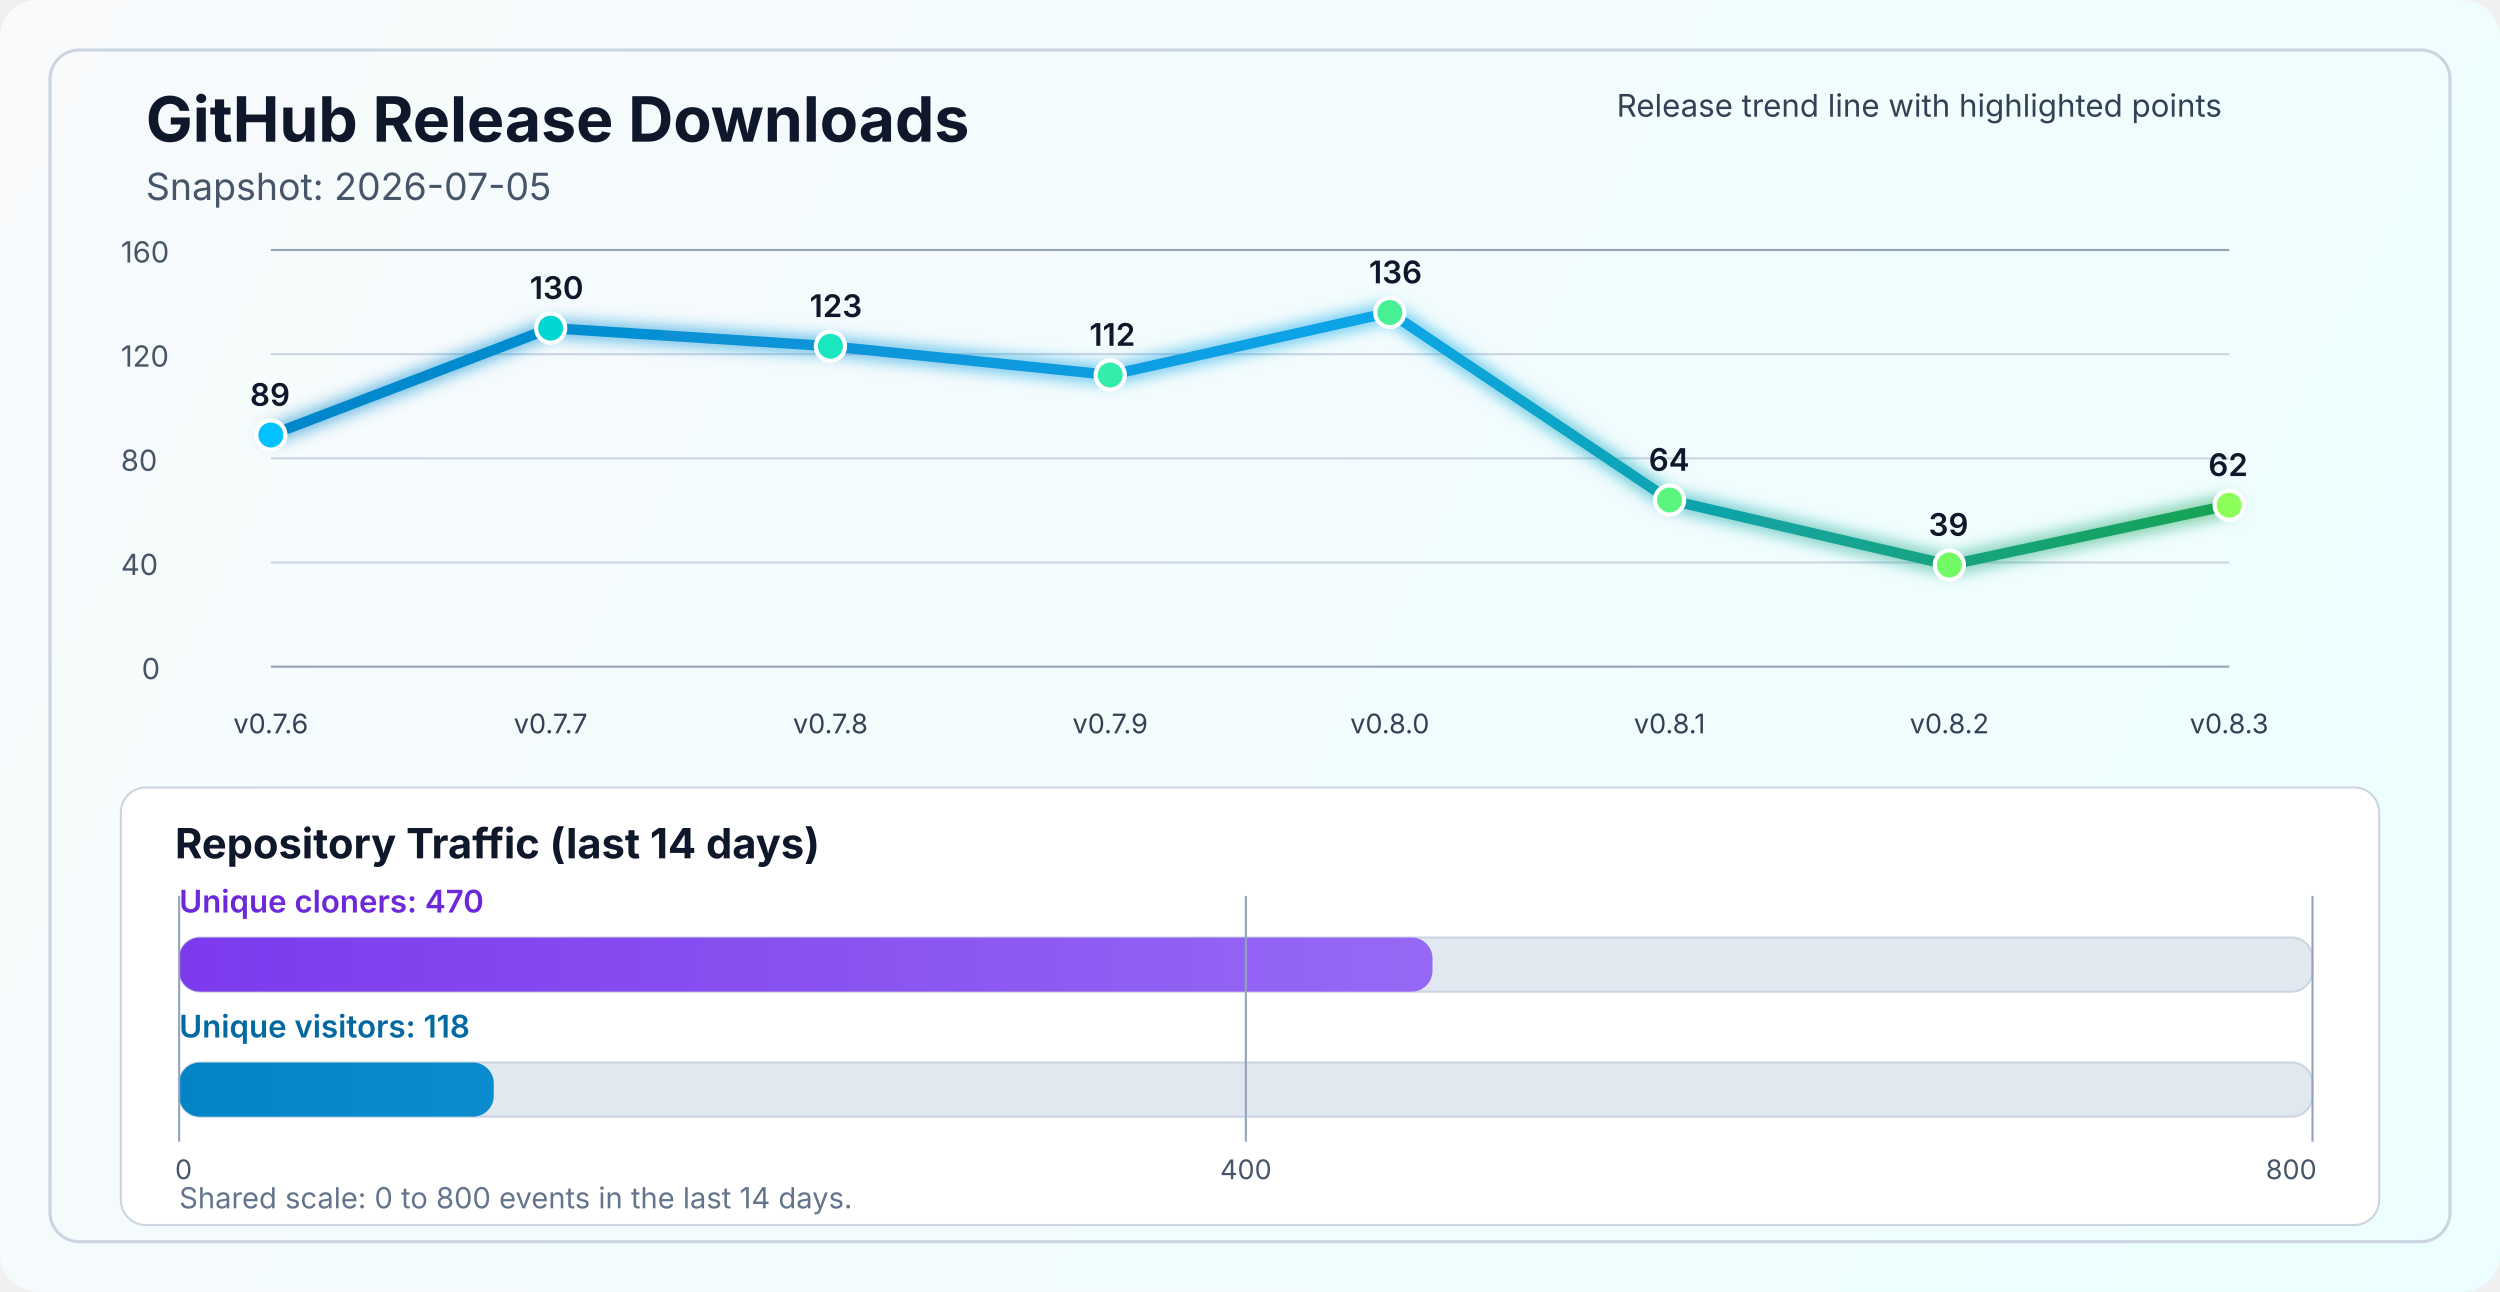
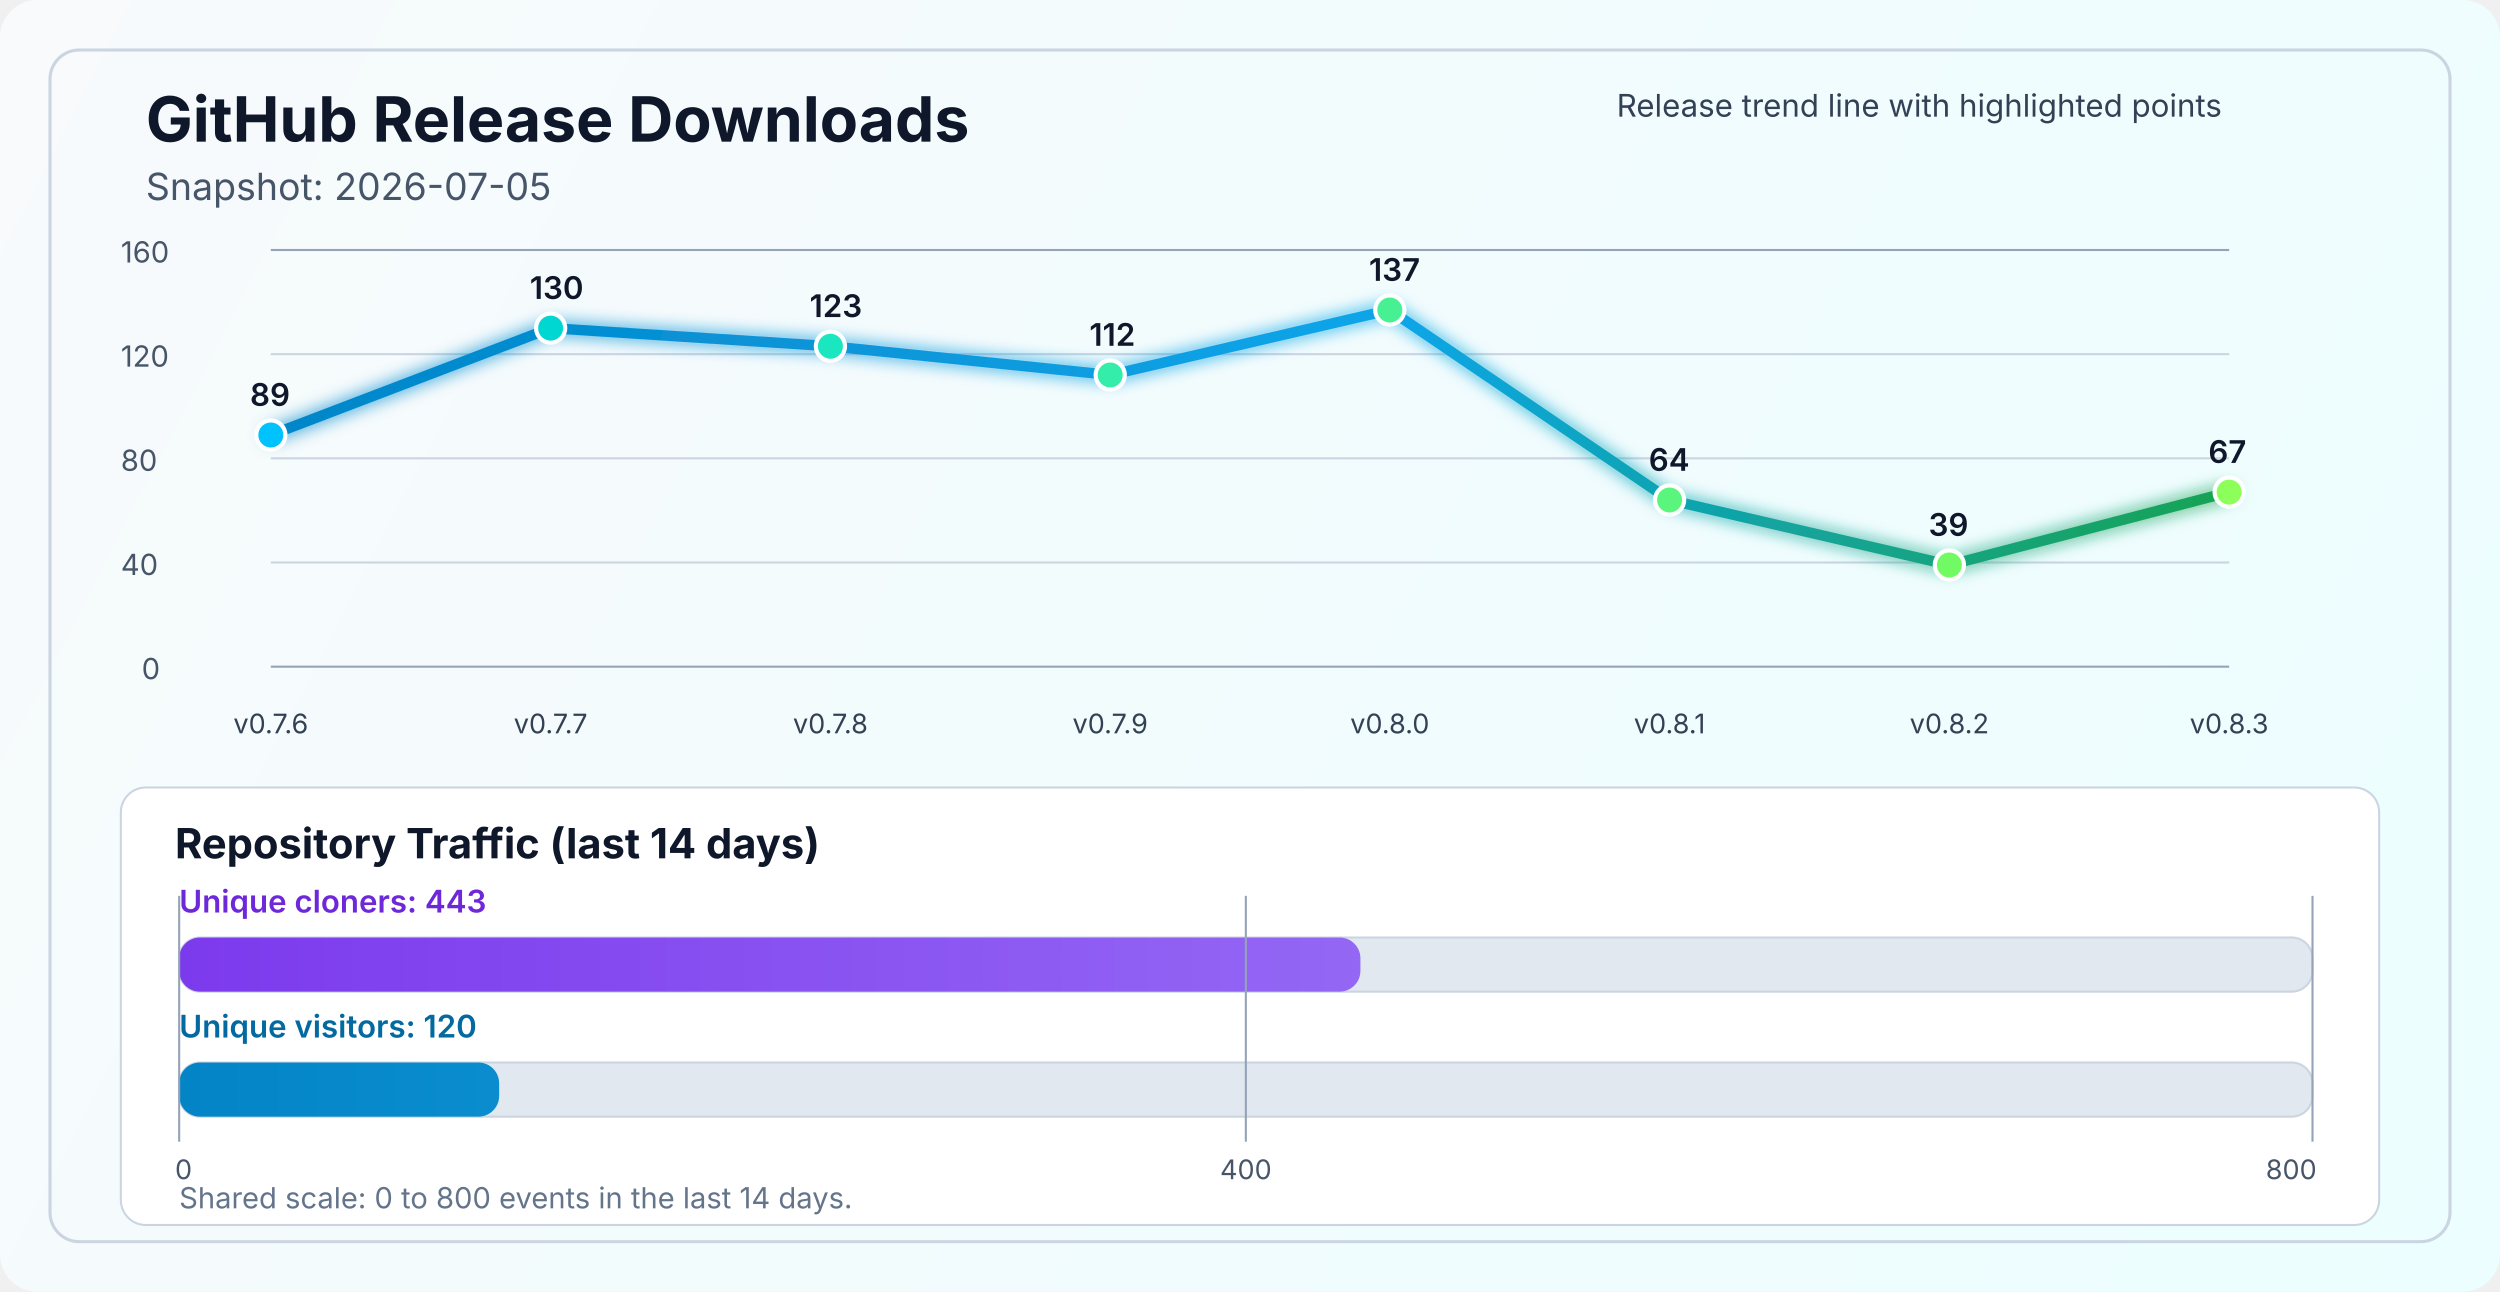
<svg xmlns="http://www.w3.org/2000/svg" width="1200" height="620" viewBox="0 0 1200 620" fill="none" role="img" aria-labelledby="title desc">
  <defs>
    <linearGradient id="bg" x1="0" y1="0" x2="1200" y2="620" gradientUnits="userSpaceOnUse">
      <stop stop-color="#F8FAFC" />
      <stop offset="1" stop-color="#ECFEFF" />
    </linearGradient>
    <linearGradient id="line" x1="130" y1="86" x2="1070" y2="340" gradientUnits="userSpaceOnUse">
      <stop stop-color="#0284C7" />
      <stop offset="0.55" stop-color="#0EA5E9" />
      <stop offset="1" stop-color="#16A34A" />
    </linearGradient>
    <linearGradient id="cloneFill" x1="86" y1="450" x2="1110" y2="450" gradientUnits="userSpaceOnUse">
      <stop stop-color="#7C3AED" />
      <stop offset="1" stop-color="#A78BFA" />
    </linearGradient>
    <linearGradient id="viewFill" x1="86" y1="482" x2="1110" y2="482" gradientUnits="userSpaceOnUse">
      <stop stop-color="#0284C7" />
      <stop offset="1" stop-color="#38BDF8" />
    </linearGradient>
    <filter id="glow" x="-50%" y="-50%" width="200%" height="200%">
      <feGaussianBlur stdDeviation="4" result="blur" />
      <feMerge>
        <feMergeNode in="blur" />
        <feMergeNode in="SourceGraphic" />
      </feMerge>
    </filter>
  </defs>
  <rect width="1200" height="620" rx="18" fill="url(#bg)" />
  <rect x="24" y="24" width="1152" height="572" rx="14" stroke="#CBD5E1" stroke-width="1.5" />
  <text x="70" y="68" fill="#0F172A" font-size="30" font-family="SF Pro Display, -apple-system, BlinkMacSystemFont, Segoe UI, sans-serif" font-weight="700">GitHub Release Downloads</text>
  <text x="70" y="96" fill="#475569" font-size="18" font-family="SF Pro Text, -apple-system, BlinkMacSystemFont, Segoe UI, sans-serif">Snapshot: 2026-07-05</text>
  <line x1="130" y1="320.0" x2="1070" y2="320.0" stroke="#94A3B8" stroke-width="1" />
  <line x1="130" y1="270.0" x2="1070" y2="270.0" stroke="#CBD5E1" stroke-width="1" />
  <line x1="130" y1="220.0" x2="1070" y2="220.0" stroke="#CBD5E1" stroke-width="1" />
  <line x1="130" y1="170.0" x2="1070" y2="170.0" stroke="#CBD5E1" stroke-width="1" />
  <line x1="130" y1="120.0" x2="1070" y2="120.0" stroke="#94A3B8" stroke-width="1" />
  <text x="68" y="326.0" fill="#475569" font-size="14" font-family="SF Pro Text, -apple-system, BlinkMacSystemFont, Segoe UI, sans-serif">0</text>
  <text x="58" y="276.0" fill="#475569" font-size="14" font-family="SF Pro Text, -apple-system, BlinkMacSystemFont, Segoe UI, sans-serif">40</text>
  <text x="58" y="226.0" fill="#475569" font-size="14" font-family="SF Pro Text, -apple-system, BlinkMacSystemFont, Segoe UI, sans-serif">80</text>
  <text x="58" y="176.0" fill="#475569" font-size="14" font-family="SF Pro Text, -apple-system, BlinkMacSystemFont, Segoe UI, sans-serif">120</text>
  <text x="58" y="126.0" fill="#475569" font-size="14" font-family="SF Pro Text, -apple-system, BlinkMacSystemFont, Segoe UI, sans-serif">160</text>
-   <polyline points="130.0,208.8 264.3,157.5 398.6,166.2 532.9,180.0 667.1,150.0 801.4,240.0 935.7,271.2 1070.0,242.5" fill="none" stroke="url(#line)" stroke-width="5" stroke-linecap="round" stroke-linejoin="round" filter="url(#glow)" />
+   <polyline points="130.0,208.8 264.3,157.5 398.6,166.2 532.9,180.0 667.1,148.8 801.4,240.0 935.7,271.2 1070.0,236.2" fill="none" stroke="url(#line)" stroke-width="5" stroke-linecap="round" stroke-linejoin="round" filter="url(#glow)" />
  <circle cx="130.0" cy="208.8" r="7" fill="#00C2FF" stroke="#FFFFFF" stroke-width="2" />
  <circle cx="264.3" cy="157.5" r="7" fill="#00D7D2" stroke="#FFFFFF" stroke-width="2" />
  <circle cx="398.6" cy="166.2" r="7" fill="#1AE7C0" stroke="#FFFFFF" stroke-width="2" />
  <circle cx="532.9" cy="180.0" r="7" fill="#34EDAA" stroke="#FFFFFF" stroke-width="2" />
-   <circle cx="667.1" cy="150.0" r="7" fill="#47F193" stroke="#FFFFFF" stroke-width="2" />
+   <circle cx="667.1" cy="148.8" r="7" fill="#47F193" stroke="#FFFFFF" stroke-width="2" />
  <circle cx="801.4" cy="240.0" r="7" fill="#5AF57D" stroke="#FFFFFF" stroke-width="2" />
  <circle cx="935.7" cy="271.2" r="7" fill="#72FA64" stroke="#FFFFFF" stroke-width="2" />
-   <circle cx="1070.0" cy="242.5" r="7" fill="#8CFF5A" stroke="#FFFFFF" stroke-width="2" />
+   <circle cx="1070.0" cy="236.2" r="7" fill="#8CFF5A" stroke="#FFFFFF" stroke-width="2" />
  <text x="130.0" y="352" text-anchor="middle" fill="#334155" font-size="13" font-family="SF Pro Text, -apple-system, BlinkMacSystemFont, Segoe UI, sans-serif">v0.7.6</text>
  <text x="264.3" y="352" text-anchor="middle" fill="#334155" font-size="13" font-family="SF Pro Text, -apple-system, BlinkMacSystemFont, Segoe UI, sans-serif">v0.7.7</text>
  <text x="398.6" y="352" text-anchor="middle" fill="#334155" font-size="13" font-family="SF Pro Text, -apple-system, BlinkMacSystemFont, Segoe UI, sans-serif">v0.7.8</text>
  <text x="532.9" y="352" text-anchor="middle" fill="#334155" font-size="13" font-family="SF Pro Text, -apple-system, BlinkMacSystemFont, Segoe UI, sans-serif">v0.7.9</text>
  <text x="667.1" y="352" text-anchor="middle" fill="#334155" font-size="13" font-family="SF Pro Text, -apple-system, BlinkMacSystemFont, Segoe UI, sans-serif">v0.8.0</text>
  <text x="801.4" y="352" text-anchor="middle" fill="#334155" font-size="13" font-family="SF Pro Text, -apple-system, BlinkMacSystemFont, Segoe UI, sans-serif">v0.8.1</text>
  <text x="935.7" y="352" text-anchor="middle" fill="#334155" font-size="13" font-family="SF Pro Text, -apple-system, BlinkMacSystemFont, Segoe UI, sans-serif">v0.8.2</text>
  <text x="1070.0" y="352" text-anchor="middle" fill="#334155" font-size="13" font-family="SF Pro Text, -apple-system, BlinkMacSystemFont, Segoe UI, sans-serif">v0.8.3</text>
  <text x="120.0" y="194.8" fill="#0F172A" font-size="15" font-family="SF Pro Text, -apple-system, BlinkMacSystemFont, Segoe UI, sans-serif" font-weight="600">89</text>
  <text x="254.3" y="143.5" fill="#0F172A" font-size="15" font-family="SF Pro Text, -apple-system, BlinkMacSystemFont, Segoe UI, sans-serif" font-weight="600">130</text>
  <text x="388.6" y="152.2" fill="#0F172A" font-size="15" font-family="SF Pro Text, -apple-system, BlinkMacSystemFont, Segoe UI, sans-serif" font-weight="600">123</text>
  <text x="522.9" y="166.0" fill="#0F172A" font-size="15" font-family="SF Pro Text, -apple-system, BlinkMacSystemFont, Segoe UI, sans-serif" font-weight="600">112</text>
-   <text x="657.1" y="136.0" fill="#0F172A" font-size="15" font-family="SF Pro Text, -apple-system, BlinkMacSystemFont, Segoe UI, sans-serif" font-weight="600">136</text>
+   <text x="657.1" y="134.8" fill="#0F172A" font-size="15" font-family="SF Pro Text, -apple-system, BlinkMacSystemFont, Segoe UI, sans-serif" font-weight="600">137</text>
  <text x="791.4" y="226.0" fill="#0F172A" font-size="15" font-family="SF Pro Text, -apple-system, BlinkMacSystemFont, Segoe UI, sans-serif" font-weight="600">64</text>
  <text x="925.7" y="257.2" fill="#0F172A" font-size="15" font-family="SF Pro Text, -apple-system, BlinkMacSystemFont, Segoe UI, sans-serif" font-weight="600">39</text>
-   <text x="1060.0" y="228.5" fill="#0F172A" font-size="15" font-family="SF Pro Text, -apple-system, BlinkMacSystemFont, Segoe UI, sans-serif" font-weight="600">62</text>
+   <text x="1060.0" y="222.2" fill="#0F172A" font-size="15" font-family="SF Pro Text, -apple-system, BlinkMacSystemFont, Segoe UI, sans-serif" font-weight="600">67</text>
  <text x="776" y="56" fill="#334155" font-size="15" font-family="SF Pro Text, -apple-system, BlinkMacSystemFont, Segoe UI, sans-serif">Release trend line with highlighted points</text>
  <rect x="58" y="378" width="1084" height="210" rx="12" fill="#FFFFFF" stroke="#CBD5E1" stroke-width="1" />
  <text x="84" y="412" fill="#0F172A" font-size="20" font-family="SF Pro Text, -apple-system, BlinkMacSystemFont, Segoe UI, sans-serif" font-weight="700">Repository Traffic (last 14 days)</text>
-   <text x="86" y="438" fill="#6D28D9" font-size="15" font-family="SF Pro Text, -apple-system, BlinkMacSystemFont, Segoe UI, sans-serif" font-weight="600">Unique cloners: 470</text>
+   <text x="86" y="438" fill="#6D28D9" font-size="15" font-family="SF Pro Text, -apple-system, BlinkMacSystemFont, Segoe UI, sans-serif" font-weight="600">Unique cloners: 443</text>
  <rect x="86" y="450" width="1024" height="26" rx="10" fill="#E2E8F0" stroke="#CBD5E1" stroke-width="1" />
-   <rect x="86" y="450" width="601.6" height="26" rx="10" fill="url(#cloneFill)" />
-   <text x="86" y="498" fill="#0369A1" font-size="15" font-family="SF Pro Text, -apple-system, BlinkMacSystemFont, Segoe UI, sans-serif" font-weight="600">Unique visitors: 118</text>
+   <rect x="86" y="450" width="567.0" height="26" rx="10" fill="url(#cloneFill)" />
+   <text x="86" y="498" fill="#0369A1" font-size="15" font-family="SF Pro Text, -apple-system, BlinkMacSystemFont, Segoe UI, sans-serif" font-weight="600">Unique visitors: 120</text>
  <rect x="86" y="510" width="1024" height="26" rx="10" fill="#E2E8F0" stroke="#CBD5E1" stroke-width="1" />
-   <rect x="86" y="510" width="151.0" height="26" rx="10" fill="url(#viewFill)" />
+   <rect x="86" y="510" width="153.6" height="26" rx="10" fill="url(#viewFill)" />
  <line x1="86" y1="430" x2="86" y2="548" stroke="#94A3B8" stroke-width="1" />
  <line x1="598.0" y1="430" x2="598.0" y2="548" stroke="#94A3B8" stroke-width="1" />
  <line x1="1110" y1="430" x2="1110" y2="548" stroke="#94A3B8" stroke-width="1" />
  <text x="84" y="566" text-anchor="start" fill="#475569" font-size="13" font-family="SF Pro Text, -apple-system, BlinkMacSystemFont, Segoe UI, sans-serif">0</text>
  <text x="598.0" y="566" text-anchor="middle" fill="#475569" font-size="13" font-family="SF Pro Text, -apple-system, BlinkMacSystemFont, Segoe UI, sans-serif">400</text>
  <text x="1112" y="566" text-anchor="end" fill="#475569" font-size="13" font-family="SF Pro Text, -apple-system, BlinkMacSystemFont, Segoe UI, sans-serif">800</text>
  <text x="86" y="580" fill="#64748B" font-size="14" font-family="SF Pro Text, -apple-system, BlinkMacSystemFont, Segoe UI, sans-serif">Shared scale: 0 to 800 events in the last 14 days.</text>
</svg>
